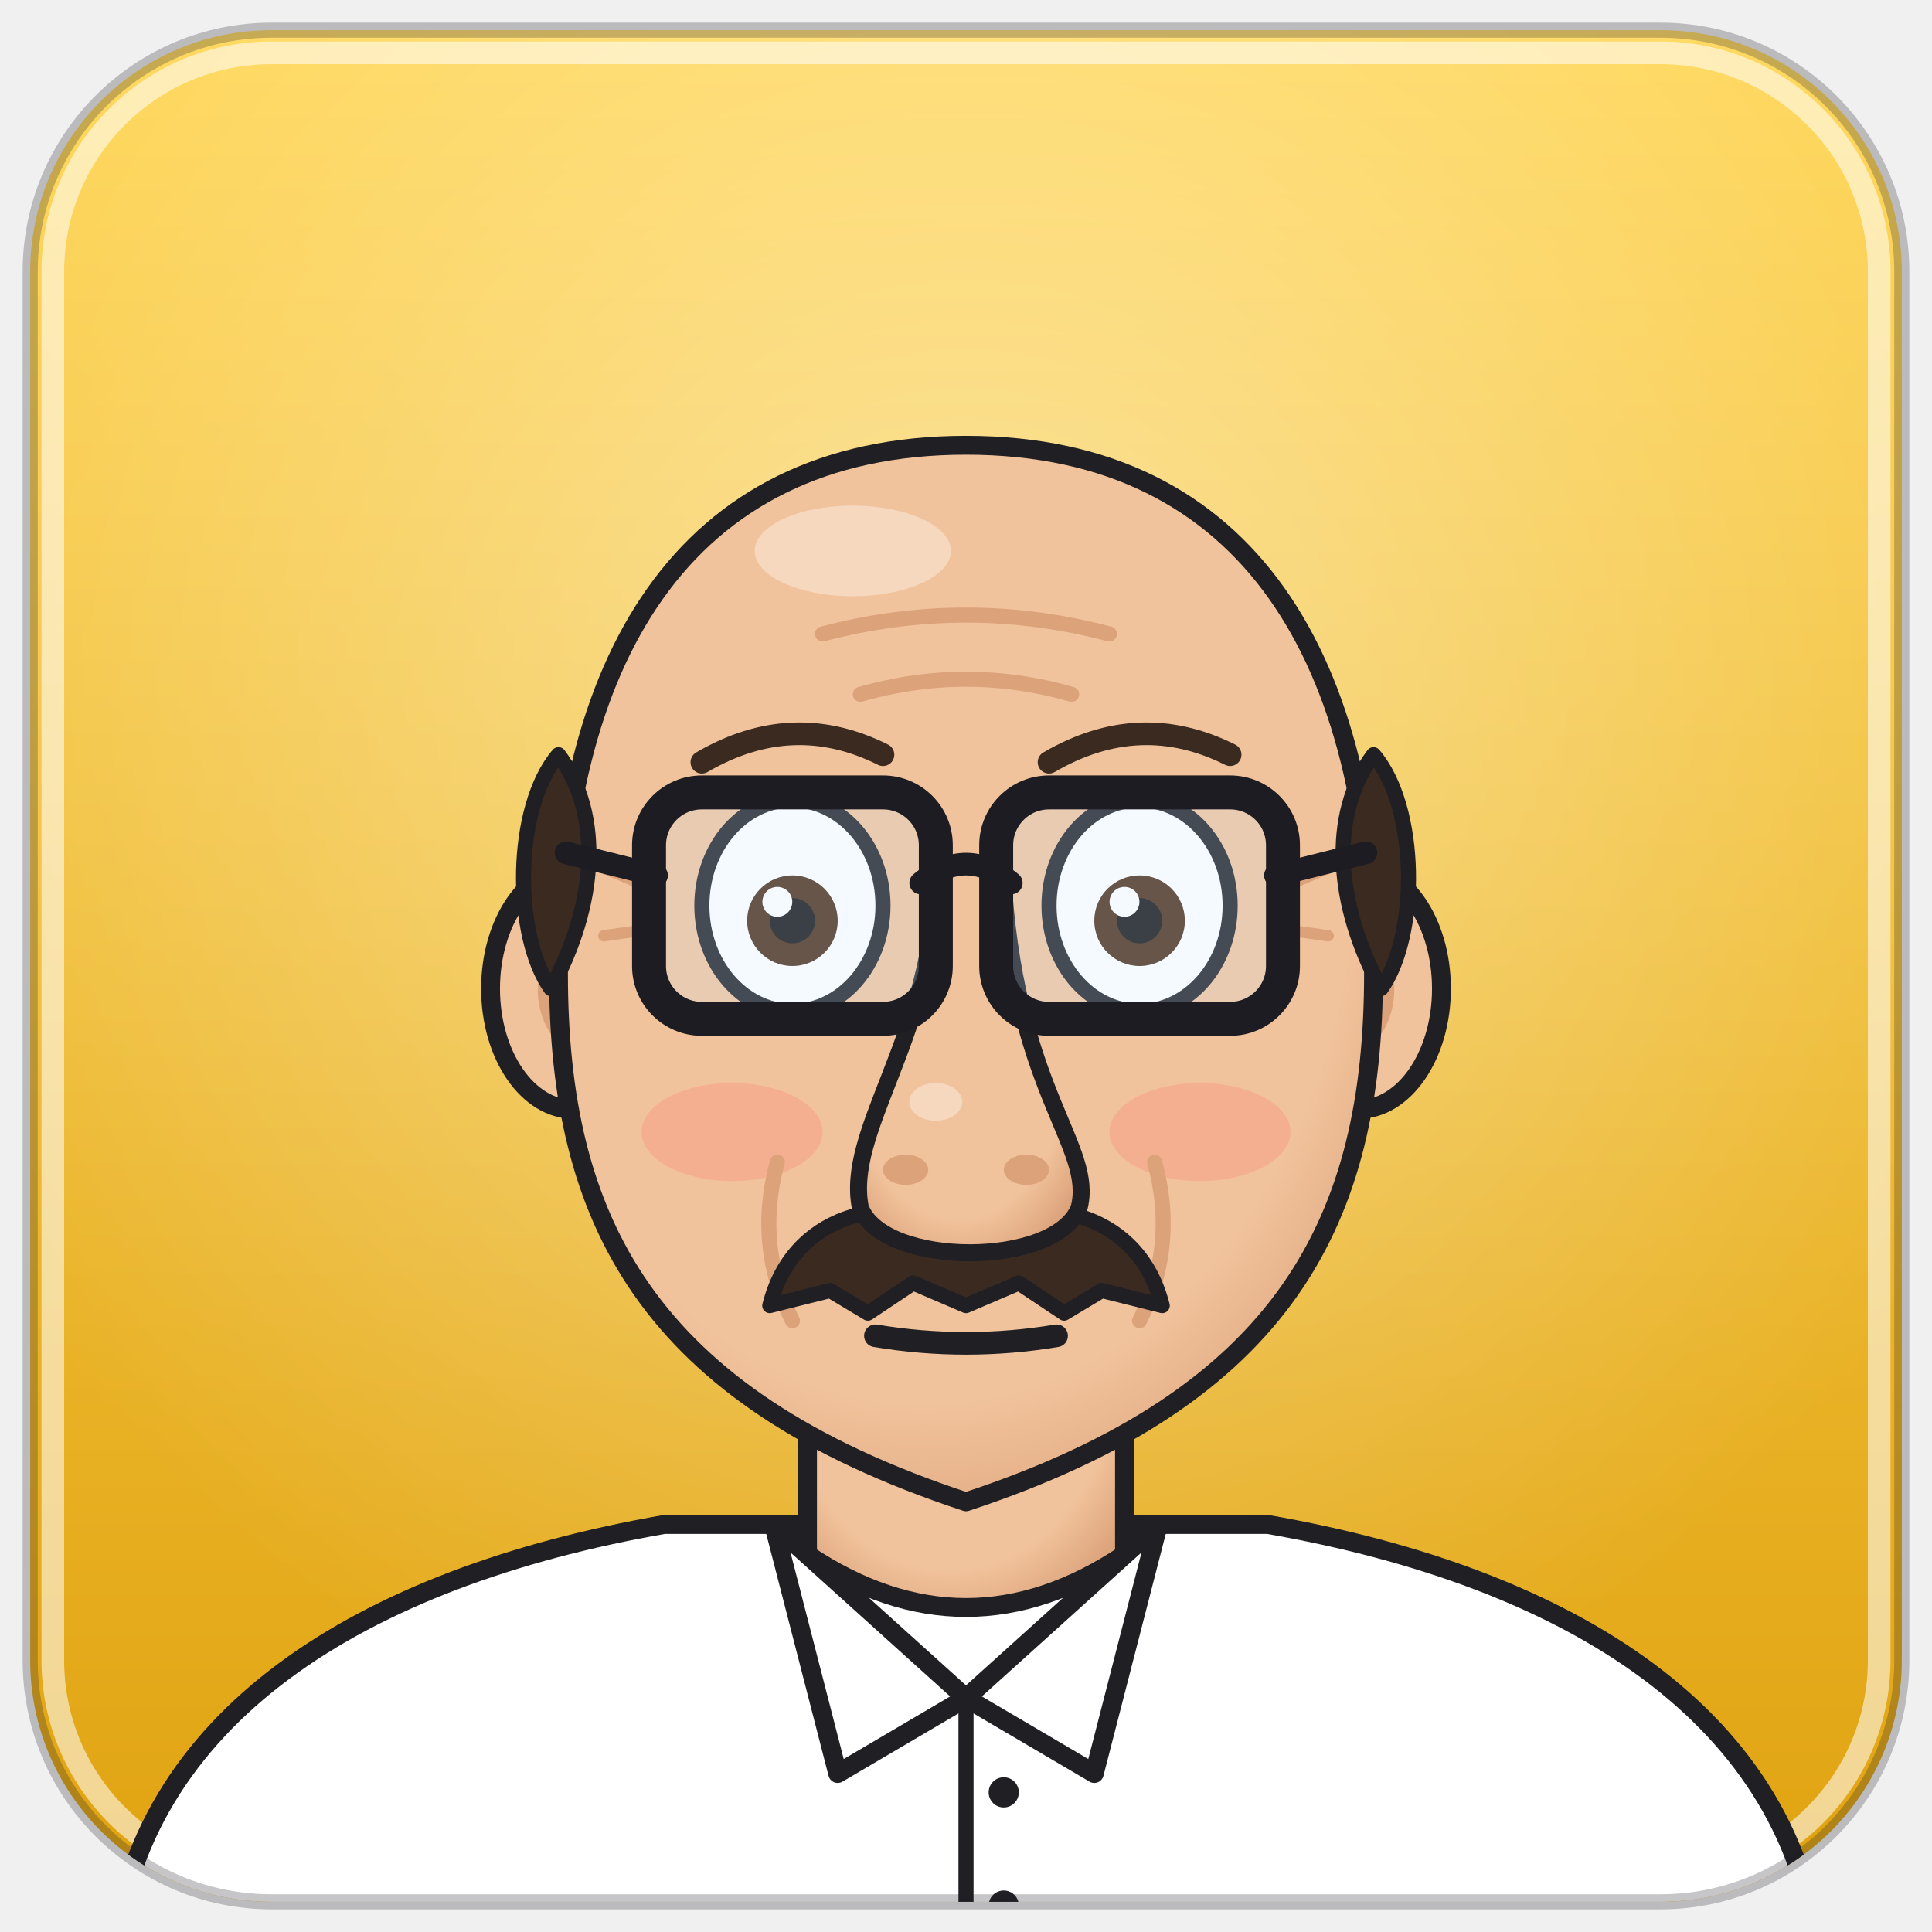
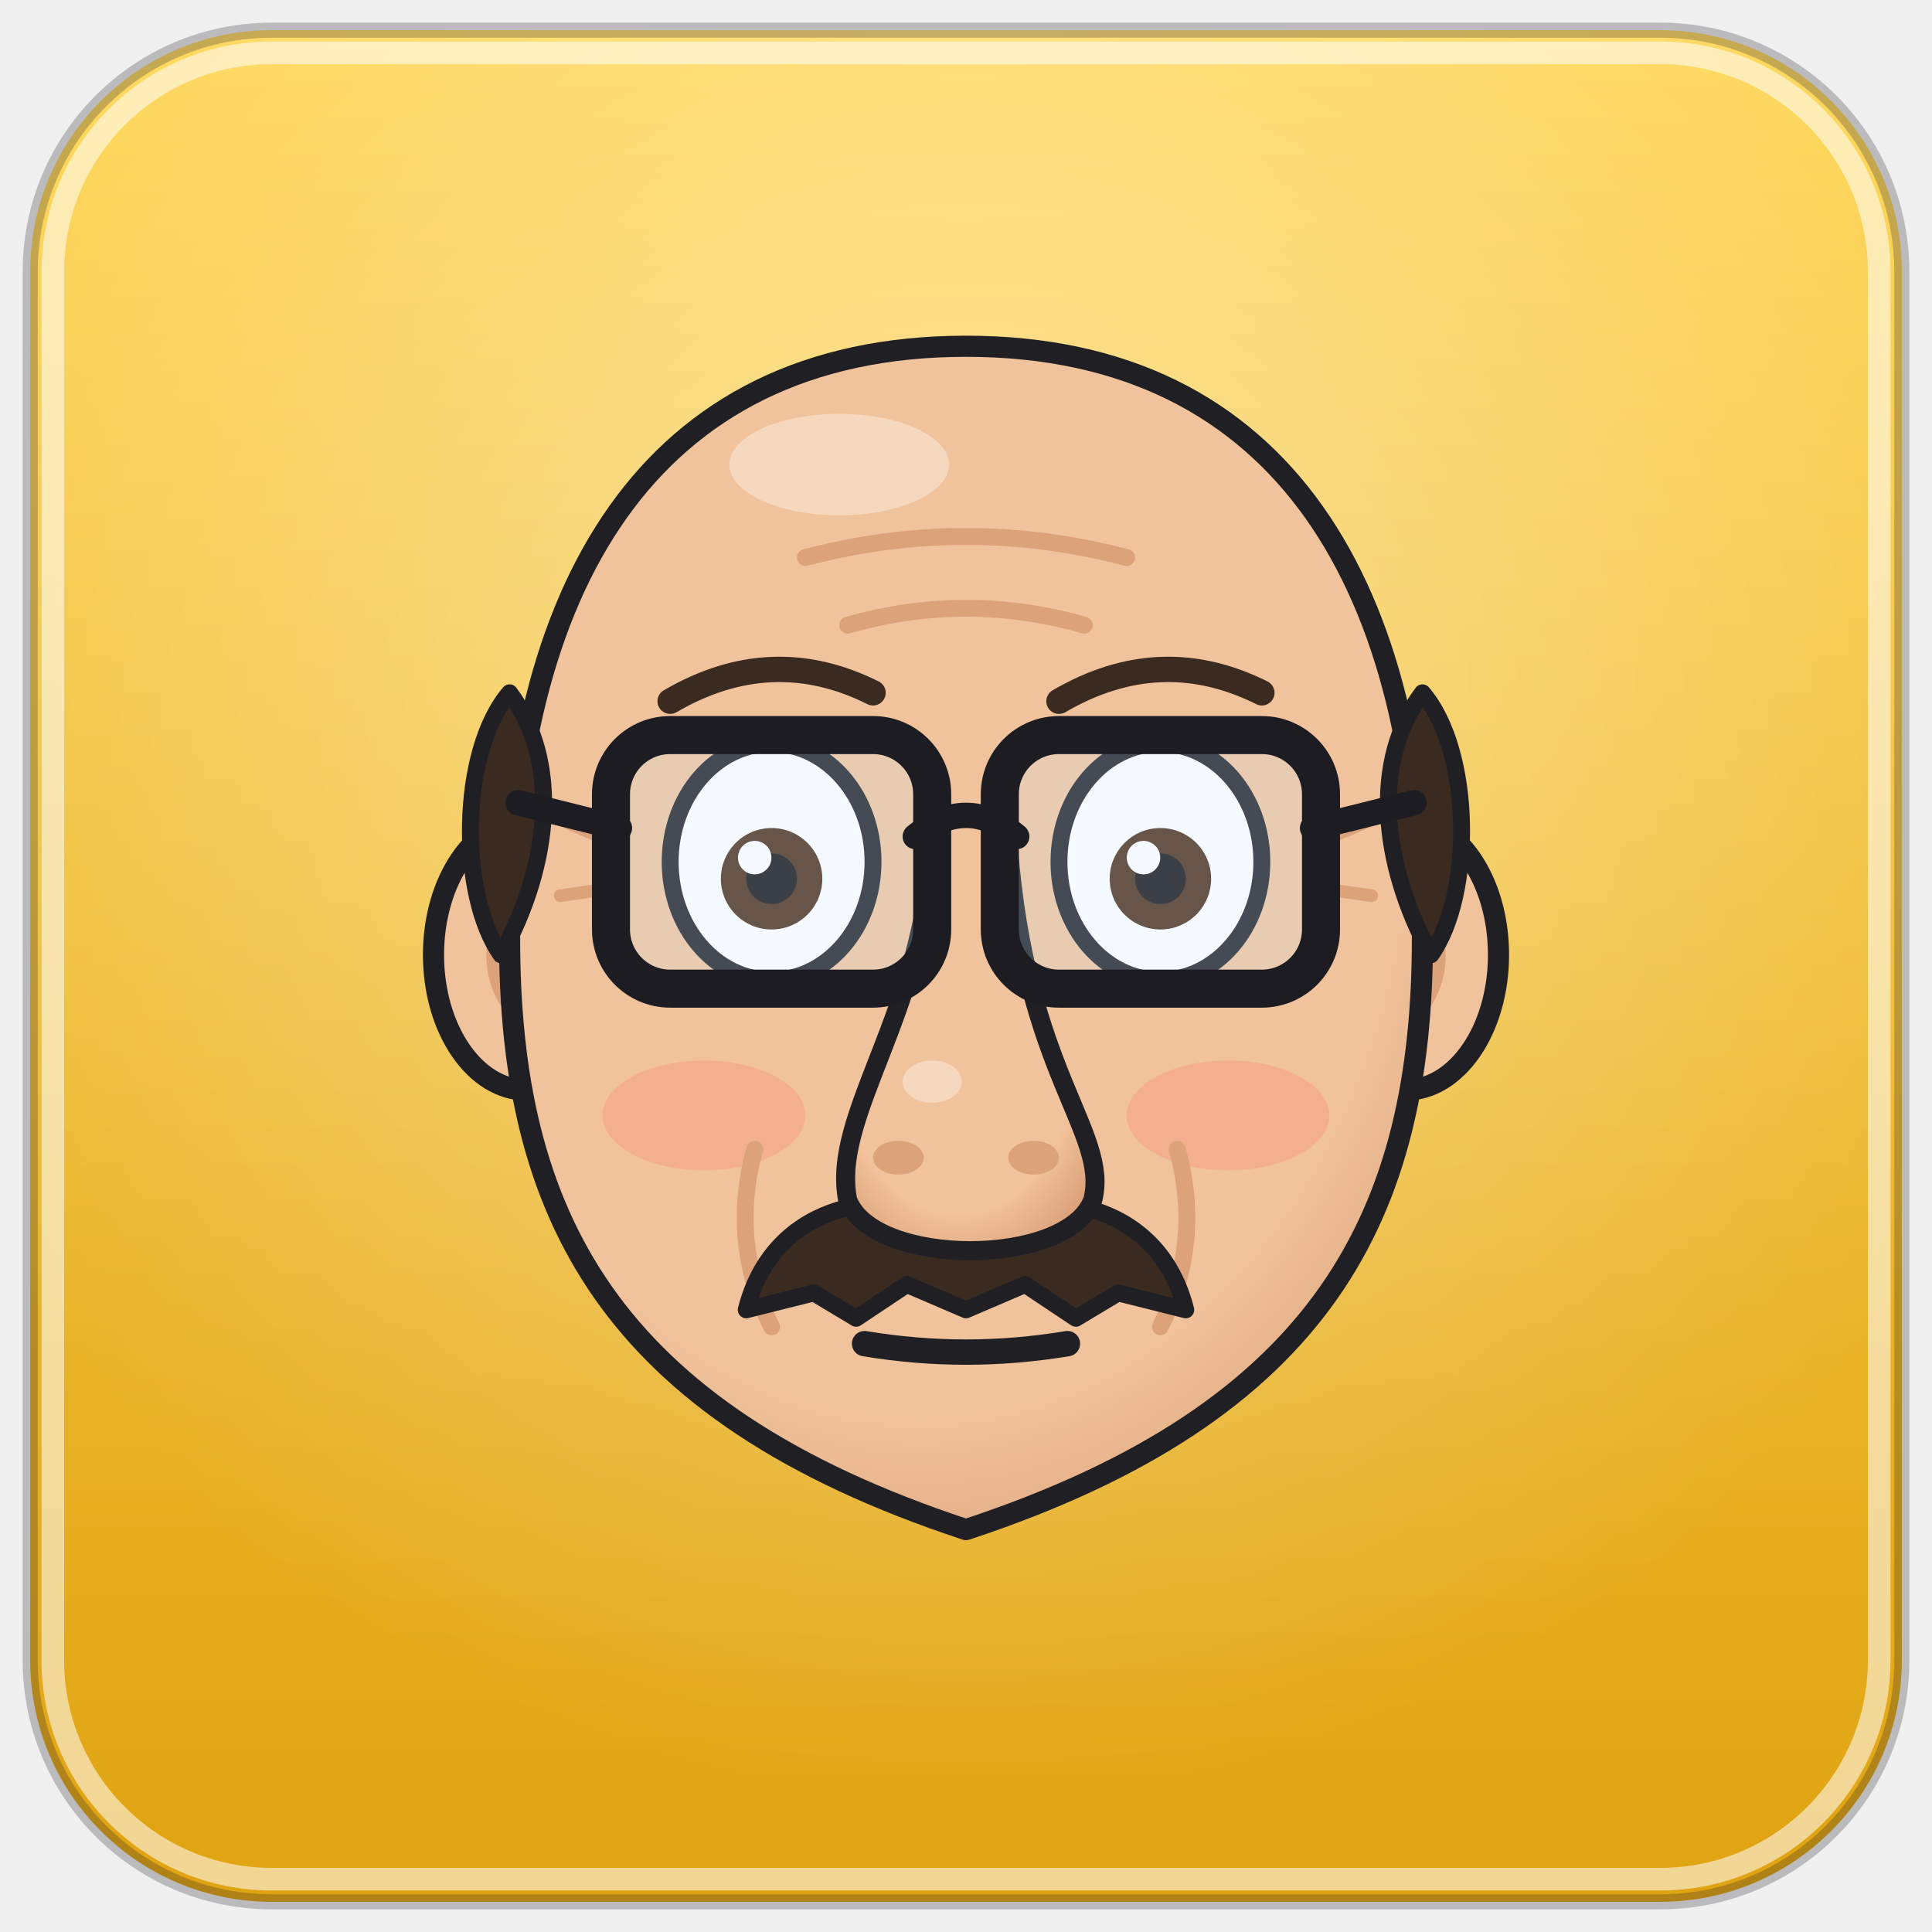
<svg xmlns="http://www.w3.org/2000/svg" viewBox="0 0 512 512" width="512" height="512">
  <defs>
    <clipPath id="carda17">
      <rect x="8" y="8" width="496" height="496" rx="64" />
    </clipPath>
  </defs>
  <g clip-path="url(#carda17)">
    <defs>
      <linearGradient id="bga17" x1="0" y1="0" x2="0" y2="1">
        <stop offset="0" stop-color="#ffd75a" />
        <stop offset="1" stop-color="#e0a311" />
      </linearGradient>
      <radialGradient id="glowa17" cx="0.5" cy="0.35" r="0.6">
        <stop offset="0" stop-color="#fff" stop-opacity="0.45" />
        <stop offset="1" stop-color="#fff" stop-opacity="0" />
      </radialGradient>
      <radialGradient id="skina17" cx="0.45" cy="0.38" r="0.7">
        <stop offset="0" stop-color="#f1c39c" />
        <stop offset="0.75" stop-color="#f1c39c" />
        <stop offset="1" stop-color="#dca27a" />
      </radialGradient>
      <pattern id="shma17" width="26" height="26" patternUnits="userSpaceOnUse" patternTransform="rotate(45 256 256)">
        <rect width="26" height="26" fill="#fbfbfb" />
        <rect x="2" y="2" width="9" height="9" fill="#d42b2b" />
        <rect x="15" y="15" width="9" height="9" fill="#d42b2b" />
        <rect x="15" y="4" width="5" height="5" fill="#d42b2b" opacity="0.55" />
        <rect x="4" y="15" width="5" height="5" fill="#d42b2b" opacity="0.55" />
      </pattern>
      <pattern id="knita17" width="14" height="14" patternUnits="userSpaceOnUse">
        <rect width="14" height="14" fill="#ffffff" />
        <circle cx="7" cy="7" r="2.6" fill="#d9dde3" />
      </pattern>
      <pattern id="kummaa17" width="30" height="30" patternUnits="userSpaceOnUse">
        <rect width="30" height="30" fill="#f7f3e8" />
        <path d="M15 3 L27 15 L15 27 L3 15 Z" fill="none" stroke="#1d7a5f" stroke-width="3" />
        <circle cx="15" cy="15" r="3.5" fill="#d6372f" />
      </pattern>
      <linearGradient id="lensa17" x1="0" y1="0" x2="0" y2="1">
        <stop offset="0" stop-color="#2b2b33" />
        <stop offset="1" stop-color="#5d6170" />
      </linearGradient>
      <linearGradient id="rainbowa17" x1="0" y1="0" x2="1" y2="1">
        <stop offset="0" stop-color="#29d39a" />
        <stop offset="0.5" stop-color="#3b8cff" />
        <stop offset="1" stop-color="#b84dff" />
      </linearGradient>
    </defs>
    <rect x="8" y="8" width="496" height="496" rx="64" fill="url(#bga17)" />
    <rect x="8" y="8" width="496" height="496" rx="64" fill="url(#glowa17)" />
    <rect x="14" y="14" width="484" height="484" rx="58" fill="none" stroke="#ffffff" stroke-opacity="0.55" stroke-width="6" />
-     <path d="M30,520 C36,455 96,418 176,404 L336,404 C416,418 476,455 482,520 Z" fill="#ffffff" stroke="#1f1f24" stroke-width="5" stroke-linejoin="round" stroke-linecap="round" />
-     <path d="M205,404 L256,450 L222,470 Z" fill="#ffffff" stroke="#1f1f24" stroke-width="5" stroke-linejoin="round" stroke-linecap="round" />
-     <path d="M307,404 L256,450 L290,470 Z" fill="#ffffff" stroke="#1f1f24" stroke-width="5" stroke-linejoin="round" stroke-linecap="round" />
-     <path d="M256,450 L256,520" fill="none" stroke="#1f1f24" stroke-width="4" stroke-linecap="round" stroke-linejoin="round" />
-     <circle cx="266" cy="475" r="4" fill="#1f1f24" />
-     <circle cx="266" cy="505" r="4" fill="#1f1f24" />
-     <path d="M214,320 L214,412 Q256,440 298,412 L298,320 Z" fill="url(#skina17)" stroke="#1f1f24" stroke-width="5" stroke-linejoin="round" stroke-linecap="round" />
-     <path d="M214,350 Q256,395 298,350 L298,330 L214,330 Z" fill="#dca27a" opacity="0.8" />
-     <ellipse cx="152" cy="262" rx="22" ry="32" fill="#f1c39c" stroke="#1f1f24" stroke-width="5" />
-     <path d="M154,248 C142,252 142,272 154,278" fill="none" stroke="#dca27a" stroke-width="5" stroke-linecap="round" stroke-linejoin="round" />
-     <ellipse cx="360" cy="262" rx="22" ry="32" fill="#f1c39c" stroke="#1f1f24" stroke-width="5" />
-     <path d="M358,248 C370,252 370,272 358,278" fill="none" stroke="#dca27a" stroke-width="5" stroke-linecap="round" stroke-linejoin="round" />
-     <path d="M256,118 C331.6,118 364,176 364,258 C364,323 340.96,370 256,398 C171.04,370 148,323 148,258 C148,176 180.4,118 256,118 Z" fill="url(#skina17)" stroke="#1f1f24" stroke-width="5" stroke-linejoin="round" stroke-linecap="round" />
-     <ellipse cx="194" cy="300" rx="24" ry="13" fill="#ff6b6b" opacity="0.22" />
-     <ellipse cx="318" cy="300" rx="24" ry="13" fill="#ff6b6b" opacity="0.22" />
-     <path d="M218,168 Q256,158 294,168" fill="none" stroke="#dca27a" stroke-width="4" stroke-linecap="round" stroke-linejoin="round" />
-     <path d="M228,184 Q256,176 284,184" fill="none" stroke="#dca27a" stroke-width="4" stroke-linecap="round" stroke-linejoin="round" />
-     <path d="M174,236 L160,230" fill="none" stroke="#dca27a" stroke-width="3" stroke-linecap="round" stroke-linejoin="round" />
-     <path d="M174,246 L160,248" fill="none" stroke="#dca27a" stroke-width="3" stroke-linecap="round" stroke-linejoin="round" />
-     <path d="M338,236 L352,230" fill="none" stroke="#dca27a" stroke-width="3" stroke-linecap="round" stroke-linejoin="round" />
-     <path d="M338,246 L352,248" fill="none" stroke="#dca27a" stroke-width="3" stroke-linecap="round" stroke-linejoin="round" />
-     <path d="M206,308 Q200,330 210,350" fill="none" stroke="#dca27a" stroke-width="4" stroke-linecap="round" stroke-linejoin="round" />
-     <path d="M306,308 Q312,330 302,350" fill="none" stroke="#dca27a" stroke-width="4" stroke-linecap="round" stroke-linejoin="round" />
-     <path d="M232,354 Q256,358 280,354" fill="none" stroke="#1f1f24" stroke-width="6" stroke-linecap="round" stroke-linejoin="round" />
-     <path d="M256,324 C234,316 210,322 204,346 L220,342 L230,348 L242,340 L256,346 L270,340 L282,348 L292,342 L308,346 C302,322 278,316 256,324 Z" fill="#3a2a20" stroke="#1f1f24" stroke-width="4" stroke-linejoin="round" stroke-linecap="round" />
-     <g transform="translate(256 300) scale(1.0) translate(-256 -300)">
-       <path d="M248,236 C246,276 224,300 228,320 C234,336 280,336 286,320 C290,304 270,290 266,236" fill="url(#skina17)" stroke="#1f1f24" stroke-width="4.5" stroke-linejoin="round" stroke-linecap="round" />
-       <ellipse cx="240" cy="310" rx="6" ry="4" fill="#dca27a" />
-       <ellipse cx="272" cy="310" rx="6" ry="4" fill="#dca27a" />
-       <ellipse cx="248" cy="292" rx="7" ry="5" fill="#fff" opacity="0.35" />
+     <g transform="translate(256 262) scale(1.12) translate(-256 -270)">
+       <ellipse cx="152" cy="262" rx="22" ry="32" fill="#f1c39c" stroke="#1f1f24" stroke-width="5" />
+       <path d="M154,248 C142,252 142,272 154,278" fill="none" stroke="#dca27a" stroke-width="5" stroke-linecap="round" stroke-linejoin="round" />
+       <ellipse cx="360" cy="262" rx="22" ry="32" fill="#f1c39c" stroke="#1f1f24" stroke-width="5" />
+       <path d="M358,248 C370,252 370,272 358,278" fill="none" stroke="#dca27a" stroke-width="5" stroke-linecap="round" stroke-linejoin="round" />
+       <path d="M256,118 C331.6,118 364,176 364,258 C364,323 340.96,370 256,398 C171.04,370 148,323 148,258 C148,176 180.4,118 256,118 Z" fill="url(#skina17)" stroke="#1f1f24" stroke-width="5" stroke-linejoin="round" stroke-linecap="round" />
+       <ellipse cx="194" cy="300" rx="24" ry="13" fill="#ff6b6b" opacity="0.22" />
+       <ellipse cx="318" cy="300" rx="24" ry="13" fill="#ff6b6b" opacity="0.22" />
+       <path d="M218,168 Q256,158 294,168" fill="none" stroke="#dca27a" stroke-width="4" stroke-linecap="round" stroke-linejoin="round" />
+       <path d="M228,184 Q256,176 284,184" fill="none" stroke="#dca27a" stroke-width="4" stroke-linecap="round" stroke-linejoin="round" />
+       <path d="M174,236 L160,230" fill="none" stroke="#dca27a" stroke-width="3" stroke-linecap="round" stroke-linejoin="round" />
+       <path d="M174,246 L160,248" fill="none" stroke="#dca27a" stroke-width="3" stroke-linecap="round" stroke-linejoin="round" />
+       <path d="M338,236 L352,230" fill="none" stroke="#dca27a" stroke-width="3" stroke-linecap="round" stroke-linejoin="round" />
+       <path d="M338,246 L352,248" fill="none" stroke="#dca27a" stroke-width="3" stroke-linecap="round" stroke-linejoin="round" />
+       <path d="M206,308 Q200,330 210,350" fill="none" stroke="#dca27a" stroke-width="4" stroke-linecap="round" stroke-linejoin="round" />
+       <path d="M306,308 Q312,330 302,350" fill="none" stroke="#dca27a" stroke-width="4" stroke-linecap="round" stroke-linejoin="round" />
+       <path d="M232,354 Q256,358 280,354" fill="none" stroke="#1f1f24" stroke-width="6" stroke-linecap="round" stroke-linejoin="round" />
+       <path d="M256,324 C234,316 210,322 204,346 L220,342 L230,348 L242,340 L256,346 L270,340 L282,348 L292,342 L308,346 C302,322 278,316 256,324 Z" fill="#3a2a20" stroke="#1f1f24" stroke-width="4" stroke-linejoin="round" stroke-linecap="round" />
+       <g transform="translate(256 300) scale(1.0) translate(-256 -300)">
+         <path d="M248,236 C246,276 224,300 228,320 C234,336 280,336 286,320 C290,304 270,290 266,236" fill="url(#skina17)" stroke="#1f1f24" stroke-width="4.5" stroke-linejoin="round" stroke-linecap="round" />
+         <ellipse cx="240" cy="310" rx="6" ry="4" fill="#dca27a" />
+         <ellipse cx="272" cy="310" rx="6" ry="4" fill="#dca27a" />
+         <ellipse cx="248" cy="292" rx="7" ry="5" fill="#fff" opacity="0.35" />
+       </g>
+       <ellipse cx="210" cy="240" rx="24" ry="28" fill="#ffffff" stroke="#1f1f24" stroke-width="4" />
+       <circle cx="210" cy="244" r="12" fill="#4a2c17" />
+       <circle cx="210" cy="244" r="6.0" fill="#111" />
+       <circle cx="206" cy="239" r="3.96" fill="#fff" />
+       <ellipse cx="302" cy="240" rx="24" ry="28" fill="#ffffff" stroke="#1f1f24" stroke-width="4" />
+       <circle cx="302" cy="244" r="12" fill="#4a2c17" />
+       <circle cx="302" cy="244" r="6.0" fill="#111" />
+       <circle cx="298" cy="239" r="3.96" fill="#fff" />
+       <path d="M186,202 Q210,188 234,200" fill="none" stroke="#3a2a20" stroke-width="6" stroke-linecap="round" stroke-linejoin="round" />
+       <path d="M278,202 Q302,188 326,200" fill="none" stroke="#3a2a20" stroke-width="6" stroke-linecap="round" stroke-linejoin="round" />
+       <path d="M148,200 C136,214 136,248 146,262 C158,240 160,216 148,200 Z" fill="#3a2a20" stroke="#1f1f24" stroke-width="4" stroke-linejoin="round" stroke-linecap="round" />
+       <path d="M364,200 C376,214 376,248 366,262 C354,240 352,216 364,200 Z" fill="#3a2a20" stroke="#1f1f24" stroke-width="4" stroke-linejoin="round" stroke-linecap="round" />
+       <ellipse cx="226" cy="146" rx="26" ry="12" fill="#fff" opacity="0.35" />
+       <rect x="172" y="210" width="76" height="60" rx="14" fill="#cfe8ff" fill-opacity="0.22" stroke="#1c1c22" stroke-width="9" />
+       <rect x="264" y="210" width="76" height="60" rx="14" fill="#cfe8ff" fill-opacity="0.22" stroke="#1c1c22" stroke-width="9" />
+       <path d="M244,234 Q256,224 268,234" fill="none" stroke="#1c1c22" stroke-width="6" stroke-linecap="round" stroke-linejoin="round" />
+       <path d="M174,232 L150,226" fill="none" stroke="#1c1c22" stroke-width="6" stroke-linecap="round" stroke-linejoin="round" />
+       <path d="M338,232 L362,226" fill="none" stroke="#1c1c22" stroke-width="6" stroke-linecap="round" stroke-linejoin="round" />
    </g>
-     <ellipse cx="210" cy="240" rx="24" ry="28" fill="#ffffff" stroke="#1f1f24" stroke-width="4" />
-     <circle cx="210" cy="244" r="12" fill="#4a2c17" />
-     <circle cx="210" cy="244" r="6.0" fill="#111" />
-     <circle cx="206" cy="239" r="3.96" fill="#fff" />
-     <ellipse cx="302" cy="240" rx="24" ry="28" fill="#ffffff" stroke="#1f1f24" stroke-width="4" />
-     <circle cx="302" cy="244" r="12" fill="#4a2c17" />
-     <circle cx="302" cy="244" r="6.0" fill="#111" />
-     <circle cx="298" cy="239" r="3.96" fill="#fff" />
-     <path d="M186,202 Q210,188 234,200" fill="none" stroke="#3a2a20" stroke-width="6" stroke-linecap="round" stroke-linejoin="round" />
-     <path d="M278,202 Q302,188 326,200" fill="none" stroke="#3a2a20" stroke-width="6" stroke-linecap="round" stroke-linejoin="round" />
-     <path d="M148,200 C136,214 136,248 146,262 C158,240 160,216 148,200 Z" fill="#3a2a20" stroke="#1f1f24" stroke-width="4" stroke-linejoin="round" stroke-linecap="round" />
-     <path d="M364,200 C376,214 376,248 366,262 C354,240 352,216 364,200 Z" fill="#3a2a20" stroke="#1f1f24" stroke-width="4" stroke-linejoin="round" stroke-linecap="round" />
-     <ellipse cx="226" cy="146" rx="26" ry="12" fill="#fff" opacity="0.35" />
-     <rect x="172" y="210" width="76" height="60" rx="14" fill="#cfe8ff" fill-opacity="0.22" stroke="#1c1c22" stroke-width="9" />
-     <rect x="264" y="210" width="76" height="60" rx="14" fill="#cfe8ff" fill-opacity="0.22" stroke="#1c1c22" stroke-width="9" />
-     <path d="M244,234 Q256,224 268,234" fill="none" stroke="#1c1c22" stroke-width="6" stroke-linecap="round" stroke-linejoin="round" />
-     <path d="M174,232 L150,226" fill="none" stroke="#1c1c22" stroke-width="6" stroke-linecap="round" stroke-linejoin="round" />
-     <path d="M338,232 L362,226" fill="none" stroke="#1c1c22" stroke-width="6" stroke-linecap="round" stroke-linejoin="round" />
  </g>
  <rect x="8" y="8" width="496" height="496" rx="64" fill="none" stroke="#1f1f24" stroke-opacity="0.25" stroke-width="4" />
</svg>
